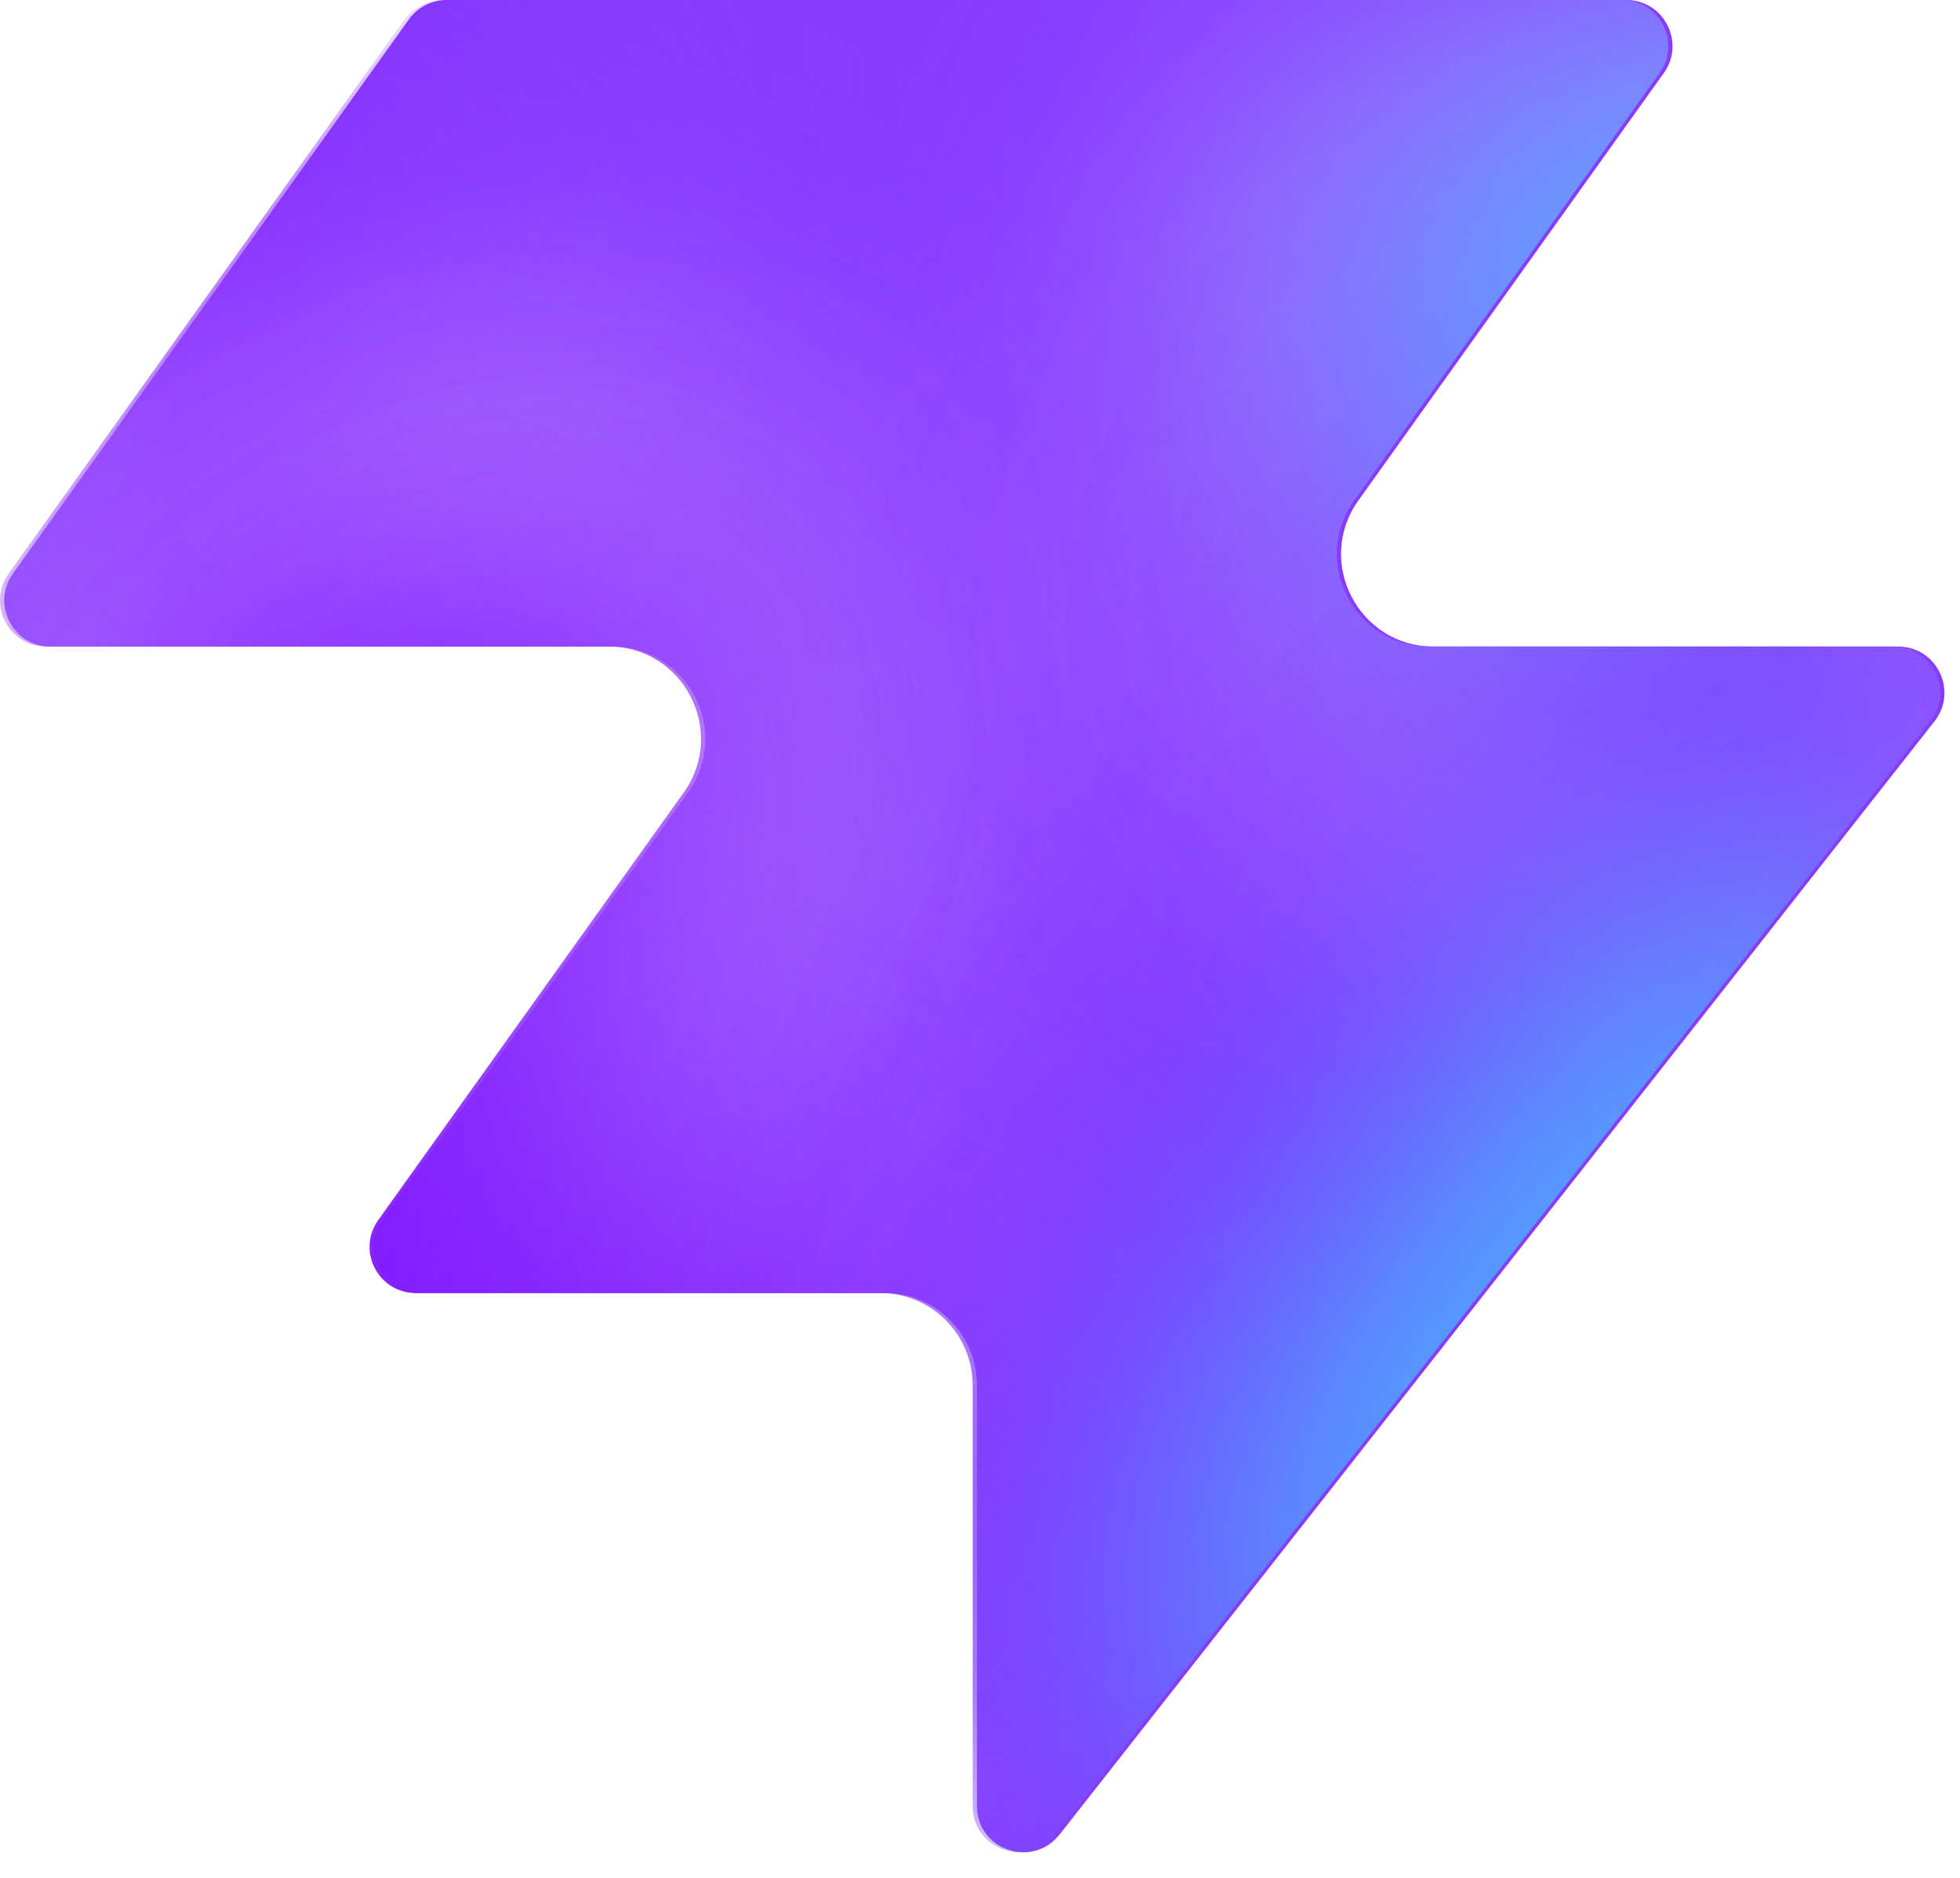
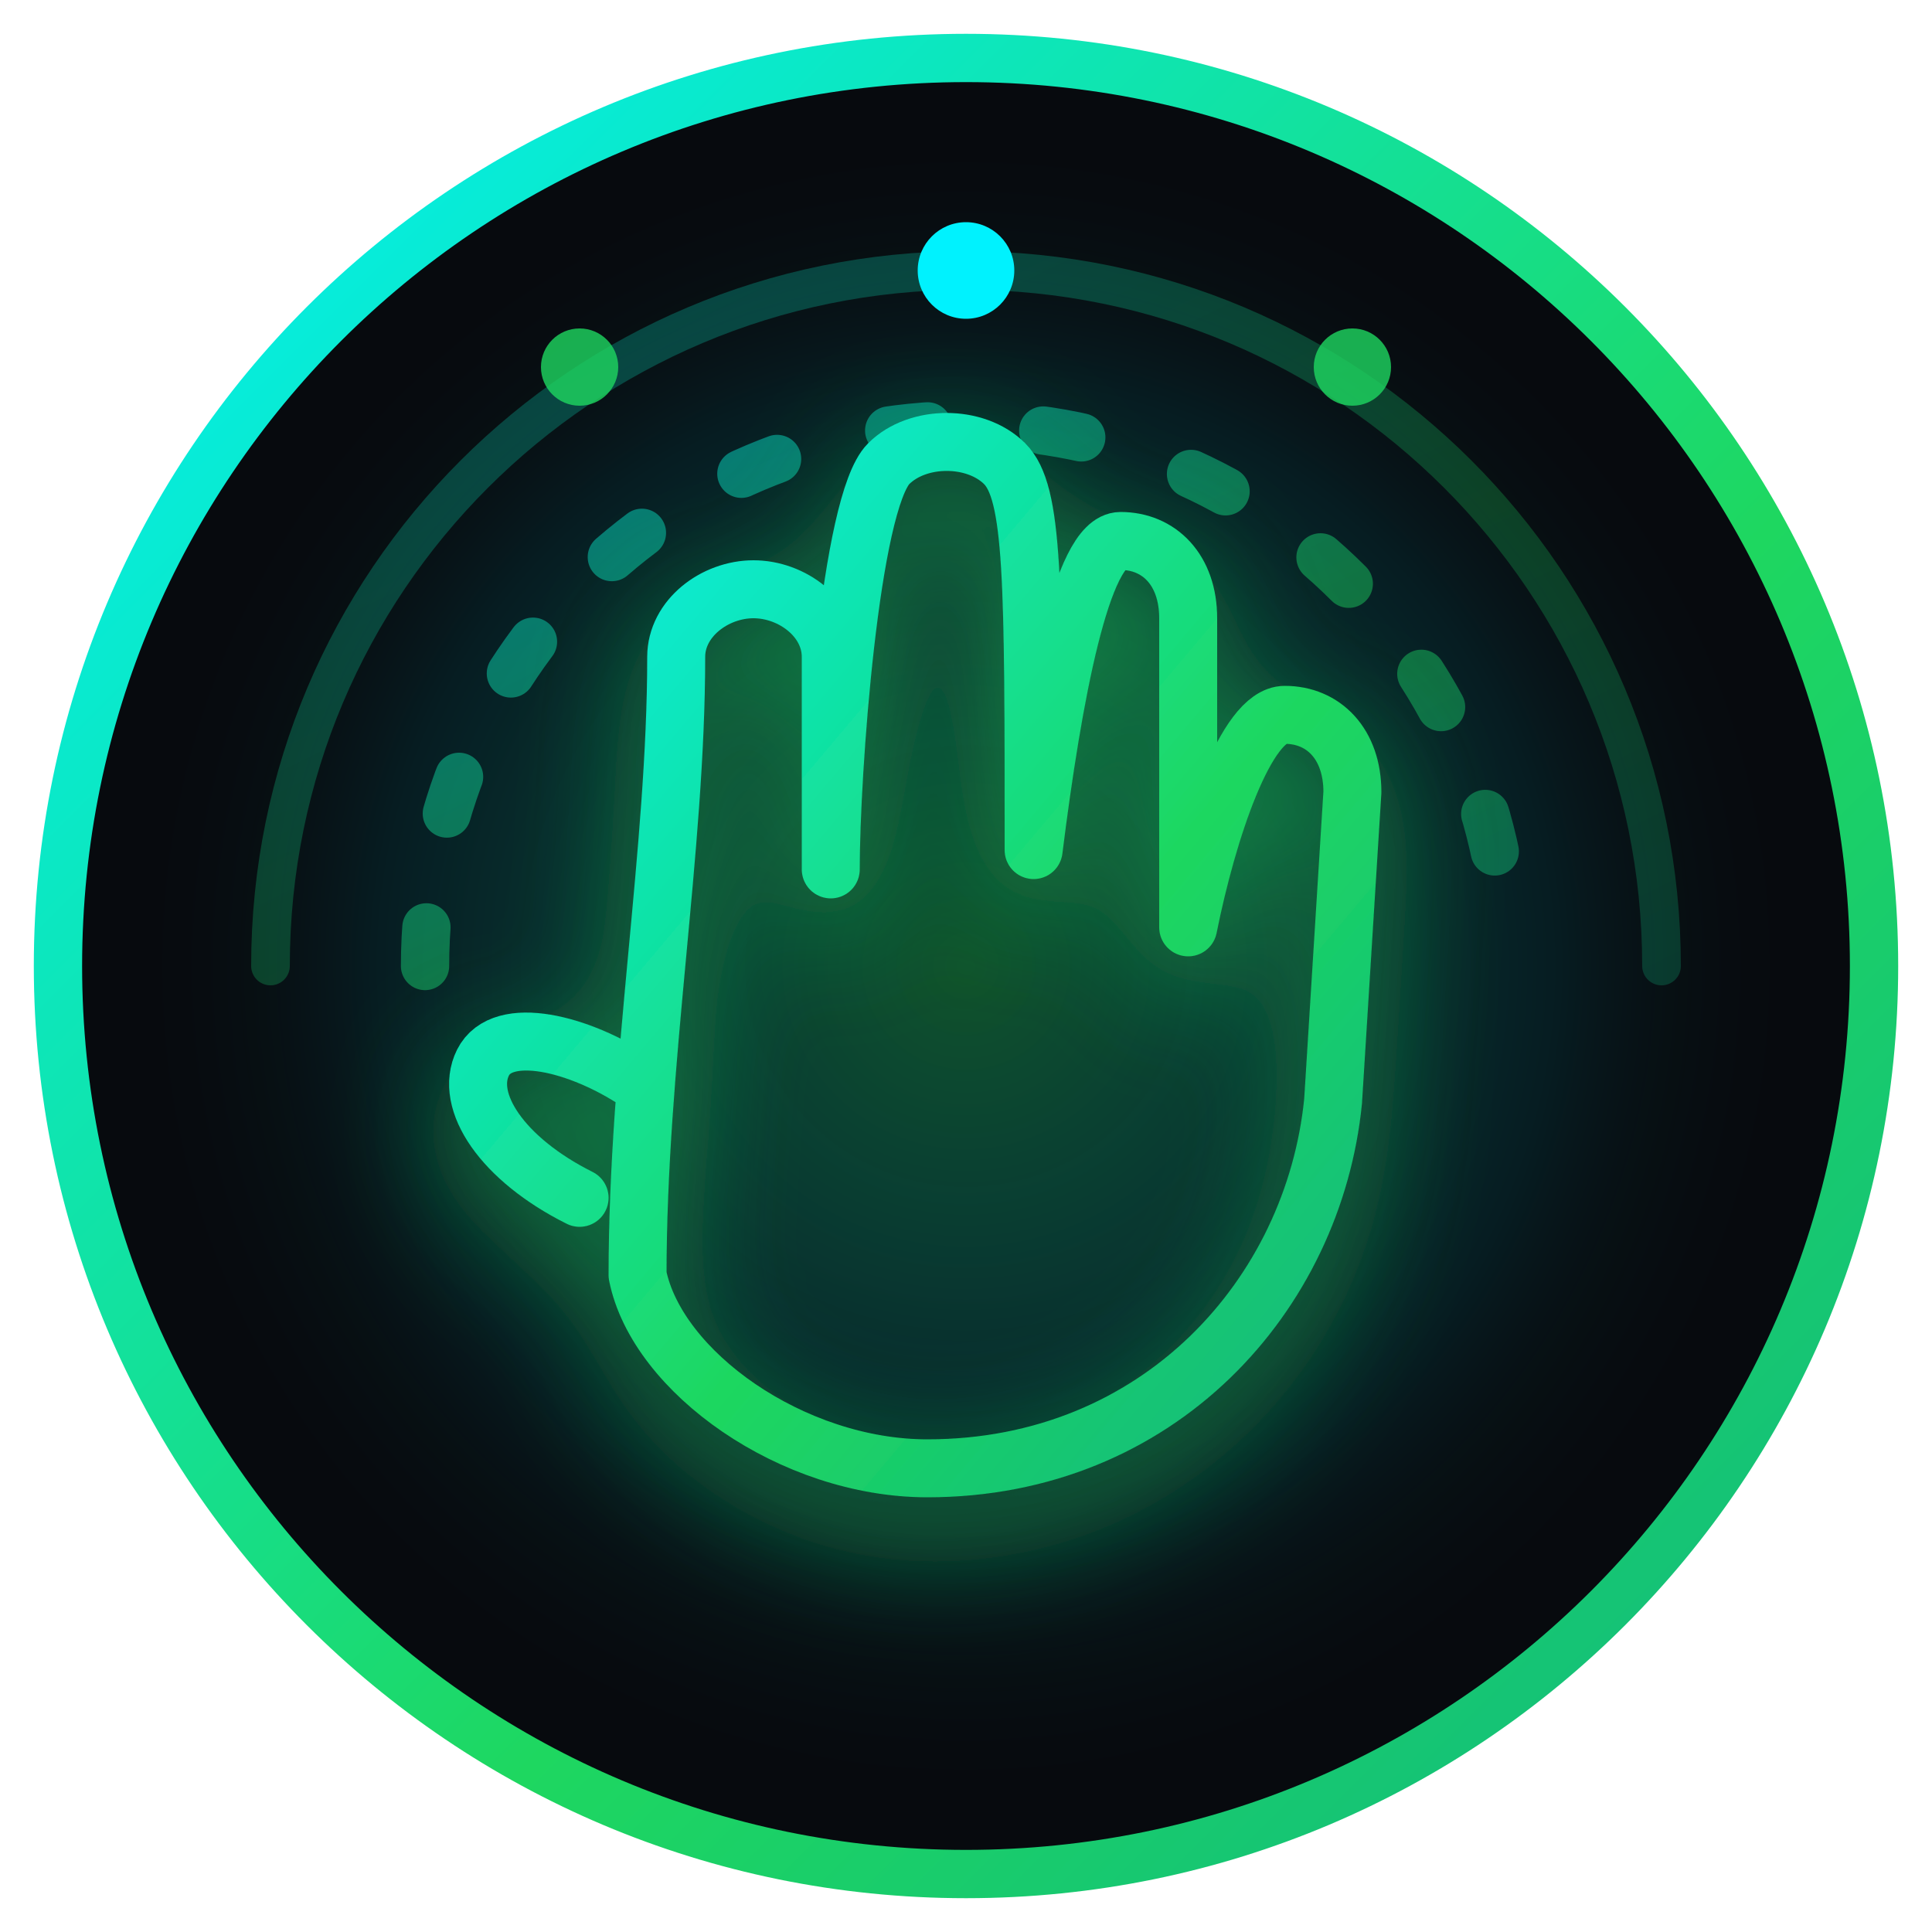
- <svg xmlns="http://www.w3.org/2000/svg" width="48" height="46" fill="none" viewBox="0 0 48 46">
-   <path fill="#863bff" d="M25.946 44.938c-.664.845-2.021.375-2.021-.698V33.937a2.26 2.26 0 0 0-2.262-2.262H10.287c-.92 0-1.456-1.04-.92-1.788l7.48-10.471c1.07-1.497 0-3.578-1.842-3.578H1.237c-.92 0-1.456-1.04-.92-1.788L10.013.474c.214-.297.556-.474.92-.474h28.894c.92 0 1.456 1.04.92 1.788l-7.48 10.471c-1.07 1.498 0 3.579 1.842 3.579h11.377c.943 0 1.473 1.088.89 1.83L25.947 44.94z" style="fill:#863bff;fill:color(display-p3 .525 .23 1);fill-opacity:1" />
-   <mask id="a" width="48" height="46" x="0" y="0" maskUnits="userSpaceOnUse" style="mask-type:alpha">
-     <path fill="#000" d="M25.842 44.938c-.664.844-2.021.375-2.021-.698V33.937a2.26 2.26 0 0 0-2.262-2.262H10.183c-.92 0-1.456-1.04-.92-1.788l7.48-10.471c1.07-1.498 0-3.579-1.842-3.579H1.133c-.92 0-1.456-1.04-.92-1.787L9.91.473c.214-.297.556-.474.92-.474h28.894c.92 0 1.456 1.04.92 1.788l-7.48 10.471c-1.07 1.498 0 3.578 1.842 3.578h11.377c.943 0 1.473 1.088.89 1.832L25.843 44.94z" style="fill:#000;fill-opacity:1" />
-   </mask>
-   <g mask="url(#a)">
-     <g filter="url(#b)">
-       <ellipse cx="5.508" cy="14.704" fill="#ede6ff" rx="5.508" ry="14.704" style="fill:#ede6ff;fill:color(display-p3 .927 .903 1);fill-opacity:1" transform="matrix(.00324 1 1 -.00324 -4.47 31.516)" />
-     </g>
-     <g filter="url(#c)">
-       <ellipse cx="10.399" cy="29.851" fill="#ede6ff" rx="10.399" ry="29.851" style="fill:#ede6ff;fill:color(display-p3 .927 .903 1);fill-opacity:1" transform="matrix(.00324 1 1 -.00324 -39.328 7.883)" />
-     </g>
-     <g filter="url(#d)">
-       <ellipse cx="5.508" cy="30.487" fill="#7e14ff" rx="5.508" ry="30.487" style="fill:#7e14ff;fill:color(display-p3 .492 .077 1);fill-opacity:1" transform="rotate(89.814 -25.913 -14.639)scale(1 -1)" />
-     </g>
-     <g filter="url(#e)">
-       <ellipse cx="5.508" cy="30.599" fill="#7e14ff" rx="5.508" ry="30.599" style="fill:#7e14ff;fill:color(display-p3 .492 .077 1);fill-opacity:1" transform="rotate(89.814 -32.644 -3.334)scale(1 -1)" />
-     </g>
-     <g filter="url(#f)">
-       <ellipse cx="5.508" cy="30.599" fill="#7e14ff" rx="5.508" ry="30.599" style="fill:#7e14ff;fill:color(display-p3 .492 .077 1);fill-opacity:1" transform="matrix(.00324 1 1 -.00324 -34.34 30.47)" />
-     </g>
-     <g filter="url(#g)">
-       <ellipse cx="14.072" cy="22.078" fill="#ede6ff" rx="14.072" ry="22.078" style="fill:#ede6ff;fill:color(display-p3 .927 .903 1);fill-opacity:1" transform="rotate(93.35 24.506 48.493)scale(-1 1)" />
-     </g>
-     <g filter="url(#h)">
-       <ellipse cx="3.47" cy="21.501" fill="#7e14ff" rx="3.47" ry="21.501" style="fill:#7e14ff;fill:color(display-p3 .492 .077 1);fill-opacity:1" transform="rotate(89.009 28.708 47.59)scale(-1 1)" />
-     </g>
-     <g filter="url(#i)">
-       <ellipse cx="3.47" cy="21.501" fill="#7e14ff" rx="3.47" ry="21.501" style="fill:#7e14ff;fill:color(display-p3 .492 .077 1);fill-opacity:1" transform="rotate(89.009 28.708 47.59)scale(-1 1)" />
-     </g>
-     <g filter="url(#j)">
-       <ellipse cx=".387" cy="8.972" fill="#7e14ff" rx="4.407" ry="29.108" style="fill:#7e14ff;fill:color(display-p3 .492 .077 1);fill-opacity:1" transform="rotate(39.51 .387 8.972)" />
-     </g>
-     <g filter="url(#k)">
-       <ellipse cx="47.523" cy="-6.092" fill="#7e14ff" rx="4.407" ry="29.108" style="fill:#7e14ff;fill:color(display-p3 .492 .077 1);fill-opacity:1" transform="rotate(37.892 47.523 -6.092)" />
-     </g>
-     <g filter="url(#l)">
-       <ellipse cx="41.412" cy="6.333" fill="#47bfff" rx="5.971" ry="9.665" style="fill:#47bfff;fill:color(display-p3 .28 .748 1);fill-opacity:1" transform="rotate(37.892 41.412 6.333)" />
-     </g>
-     <g filter="url(#m)">
-       <ellipse cx="-1.879" cy="38.332" fill="#7e14ff" rx="4.407" ry="29.108" style="fill:#7e14ff;fill:color(display-p3 .492 .077 1);fill-opacity:1" transform="rotate(37.892 -1.88 38.332)" />
-     </g>
-     <g filter="url(#n)">
-       <ellipse cx="-1.879" cy="38.332" fill="#7e14ff" rx="4.407" ry="29.108" style="fill:#7e14ff;fill:color(display-p3 .492 .077 1);fill-opacity:1" transform="rotate(37.892 -1.88 38.332)" />
-     </g>
-     <g filter="url(#o)">
-       <ellipse cx="35.651" cy="29.907" fill="#7e14ff" rx="4.407" ry="29.108" style="fill:#7e14ff;fill:color(display-p3 .492 .077 1);fill-opacity:1" transform="rotate(37.892 35.651 29.907)" />
-     </g>
-     <g filter="url(#p)">
-       <ellipse cx="38.418" cy="32.4" fill="#47bfff" rx="5.971" ry="15.297" style="fill:#47bfff;fill:color(display-p3 .28 .748 1);fill-opacity:1" transform="rotate(37.892 38.418 32.4)" />
-     </g>
-   </g>
+ <svg xmlns="http://www.w3.org/2000/svg" viewBox="0 0 100 100" fill="none">
  <defs>
-     <filter id="b" width="60.045" height="41.654" x="-19.77" y="16.149" color-interpolation-filters="sRGB" filterUnits="userSpaceOnUse">
-       <feFlood flood-opacity="0" result="BackgroundImageFix" />
-       <feBlend in="SourceGraphic" in2="BackgroundImageFix" result="shape" />
-       <feGaussianBlur result="effect1_foregroundBlur_2002_17158" stdDeviation="7.659" />
-     </filter>
-     <filter id="c" width="90.34" height="51.437" x="-54.613" y="-7.533" color-interpolation-filters="sRGB" filterUnits="userSpaceOnUse">
-       <feFlood flood-opacity="0" result="BackgroundImageFix" />
-       <feBlend in="SourceGraphic" in2="BackgroundImageFix" result="shape" />
-       <feGaussianBlur result="effect1_foregroundBlur_2002_17158" stdDeviation="7.659" />
-     </filter>
-     <filter id="d" width="79.355" height="29.4" x="-49.64" y="2.03" color-interpolation-filters="sRGB" filterUnits="userSpaceOnUse">
-       <feFlood flood-opacity="0" result="BackgroundImageFix" />
-       <feBlend in="SourceGraphic" in2="BackgroundImageFix" result="shape" />
-       <feGaussianBlur result="effect1_foregroundBlur_2002_17158" stdDeviation="4.596" />
-     </filter>
-     <filter id="e" width="79.579" height="29.4" x="-45.045" y="20.029" color-interpolation-filters="sRGB" filterUnits="userSpaceOnUse">
-       <feFlood flood-opacity="0" result="BackgroundImageFix" />
-       <feBlend in="SourceGraphic" in2="BackgroundImageFix" result="shape" />
-       <feGaussianBlur result="effect1_foregroundBlur_2002_17158" stdDeviation="4.596" />
-     </filter>
-     <filter id="f" width="79.579" height="29.4" x="-43.513" y="21.178" color-interpolation-filters="sRGB" filterUnits="userSpaceOnUse">
-       <feFlood flood-opacity="0" result="BackgroundImageFix" />
-       <feBlend in="SourceGraphic" in2="BackgroundImageFix" result="shape" />
-       <feGaussianBlur result="effect1_foregroundBlur_2002_17158" stdDeviation="4.596" />
-     </filter>
-     <filter id="g" width="74.749" height="58.852" x="15.756" y="-17.901" color-interpolation-filters="sRGB" filterUnits="userSpaceOnUse">
-       <feFlood flood-opacity="0" result="BackgroundImageFix" />
-       <feBlend in="SourceGraphic" in2="BackgroundImageFix" result="shape" />
-       <feGaussianBlur result="effect1_foregroundBlur_2002_17158" stdDeviation="7.659" />
-     </filter>
-     <filter id="h" width="61.377" height="25.362" x="23.548" y="2.284" color-interpolation-filters="sRGB" filterUnits="userSpaceOnUse">
-       <feFlood flood-opacity="0" result="BackgroundImageFix" />
-       <feBlend in="SourceGraphic" in2="BackgroundImageFix" result="shape" />
-       <feGaussianBlur result="effect1_foregroundBlur_2002_17158" stdDeviation="4.596" />
-     </filter>
-     <filter id="i" width="61.377" height="25.362" x="23.548" y="2.284" color-interpolation-filters="sRGB" filterUnits="userSpaceOnUse">
-       <feFlood flood-opacity="0" result="BackgroundImageFix" />
-       <feBlend in="SourceGraphic" in2="BackgroundImageFix" result="shape" />
-       <feGaussianBlur result="effect1_foregroundBlur_2002_17158" stdDeviation="4.596" />
-     </filter>
-     <filter id="j" width="56.045" height="63.649" x="-27.636" y="-22.853" color-interpolation-filters="sRGB" filterUnits="userSpaceOnUse">
-       <feFlood flood-opacity="0" result="BackgroundImageFix" />
-       <feBlend in="SourceGraphic" in2="BackgroundImageFix" result="shape" />
-       <feGaussianBlur result="effect1_foregroundBlur_2002_17158" stdDeviation="4.596" />
-     </filter>
-     <filter id="k" width="54.814" height="64.646" x="20.116" y="-38.415" color-interpolation-filters="sRGB" filterUnits="userSpaceOnUse">
-       <feFlood flood-opacity="0" result="BackgroundImageFix" />
-       <feBlend in="SourceGraphic" in2="BackgroundImageFix" result="shape" />
-       <feGaussianBlur result="effect1_foregroundBlur_2002_17158" stdDeviation="4.596" />
-     </filter>
-     <filter id="l" width="33.541" height="35.313" x="24.641" y="-11.323" color-interpolation-filters="sRGB" filterUnits="userSpaceOnUse">
-       <feFlood flood-opacity="0" result="BackgroundImageFix" />
-       <feBlend in="SourceGraphic" in2="BackgroundImageFix" result="shape" />
-       <feGaussianBlur result="effect1_foregroundBlur_2002_17158" stdDeviation="4.596" />
-     </filter>
-     <filter id="m" width="54.814" height="64.646" x="-29.286" y="6.009" color-interpolation-filters="sRGB" filterUnits="userSpaceOnUse">
-       <feFlood flood-opacity="0" result="BackgroundImageFix" />
-       <feBlend in="SourceGraphic" in2="BackgroundImageFix" result="shape" />
-       <feGaussianBlur result="effect1_foregroundBlur_2002_17158" stdDeviation="4.596" />
-     </filter>
-     <filter id="n" width="54.814" height="64.646" x="-29.286" y="6.009" color-interpolation-filters="sRGB" filterUnits="userSpaceOnUse">
-       <feFlood flood-opacity="0" result="BackgroundImageFix" />
-       <feBlend in="SourceGraphic" in2="BackgroundImageFix" result="shape" />
-       <feGaussianBlur result="effect1_foregroundBlur_2002_17158" stdDeviation="4.596" />
-     </filter>
-     <filter id="o" width="54.814" height="64.646" x="8.244" y="-2.416" color-interpolation-filters="sRGB" filterUnits="userSpaceOnUse">
-       <feFlood flood-opacity="0" result="BackgroundImageFix" />
-       <feBlend in="SourceGraphic" in2="BackgroundImageFix" result="shape" />
-       <feGaussianBlur result="effect1_foregroundBlur_2002_17158" stdDeviation="4.596" />
-     </filter>
-     <filter id="p" width="39.409" height="43.623" x="18.713" y="10.588" color-interpolation-filters="sRGB" filterUnits="userSpaceOnUse">
-       <feFlood flood-opacity="0" result="BackgroundImageFix" />
-       <feBlend in="SourceGraphic" in2="BackgroundImageFix" result="shape" />
-       <feGaussianBlur result="effect1_foregroundBlur_2002_17158" stdDeviation="4.596" />
+     <linearGradient id="hf-grad" x1="0%" y1="0%" x2="100%" y2="100%">
+       <stop offset="0%" stop-color="#00f2fe" />
+       <stop offset="60%" stop-color="#1ed760" />
+       <stop offset="100%" stop-color="#10b981" />
+     </linearGradient>
+     <radialGradient id="hf-glow" cx="50%" cy="50%" r="50%">
+       <stop offset="0%" stop-color="#1ed760" stop-opacity="0.35" />
+       <stop offset="70%" stop-color="#00f2fe" stop-opacity="0.08" />
+       <stop offset="100%" stop-color="#000000" stop-opacity="0" />
+     </radialGradient>
+     <filter id="hf-shadow" x="-20%" y="-20%" width="140%" height="140%">
+       <feDropShadow dx="0" dy="2" stdDeviation="3" flood-color="#1ed760" flood-opacity="0.6" />
    </filter>
  </defs>
+   <circle cx="50" cy="50" r="47" fill="#070a0e" stroke="url(#hf-grad)" stroke-width="2.5" />
+   <circle cx="50" cy="50" r="43" fill="url(#hf-glow)" />
+   <path d="M 22 50 A 28 28 0 0 1 78 50" stroke="url(#hf-grad)" stroke-width="2.5" stroke-linecap="round" opacity="0.45" stroke-dasharray="2 6" />
+   <path d="M 14 50 A 36 36 0 0 1 86 50" stroke="url(#hf-grad)" stroke-width="2" stroke-linecap="round" opacity="0.25" />
+   <g filter="url(#hf-shadow)">
+     <path d="M 33 66 C 33 55 35 44 35 34 C 35 32 37 30.5 39 30.5 C 41 30.5 43 32 43 34 L 43 45 C 43 40 44 26 46 24 C 47.5 22.5 50.5 22.5 52 24 C 53.5 25.5 53.5 30 53.5 44 C 54.5 36 56 28 58 28 C 60 28 61.5 29.5 61.5 32 L 61.5 48 C 62.5 43 64.5 37 66.5 37 C 68.5 37 70 38.5 70 41 L 69 57 C 68 67 60 76 48 76 C 41 76 34 71 33 66 Z M 33 56 C 30 54 26 53 25 55 C 24 57 26 60 30 62" fill="none" stroke="url(#hf-grad)" stroke-width="3" stroke-linecap="round" stroke-linejoin="round" />
+   </g>
+   <circle cx="50" cy="14" r="2.5" fill="#00f2fe" />
+   <circle cx="30" cy="19" r="2" fill="#1ed760" opacity="0.8" />
+   <circle cx="70" cy="19" r="2" fill="#1ed760" opacity="0.8" />
</svg>
